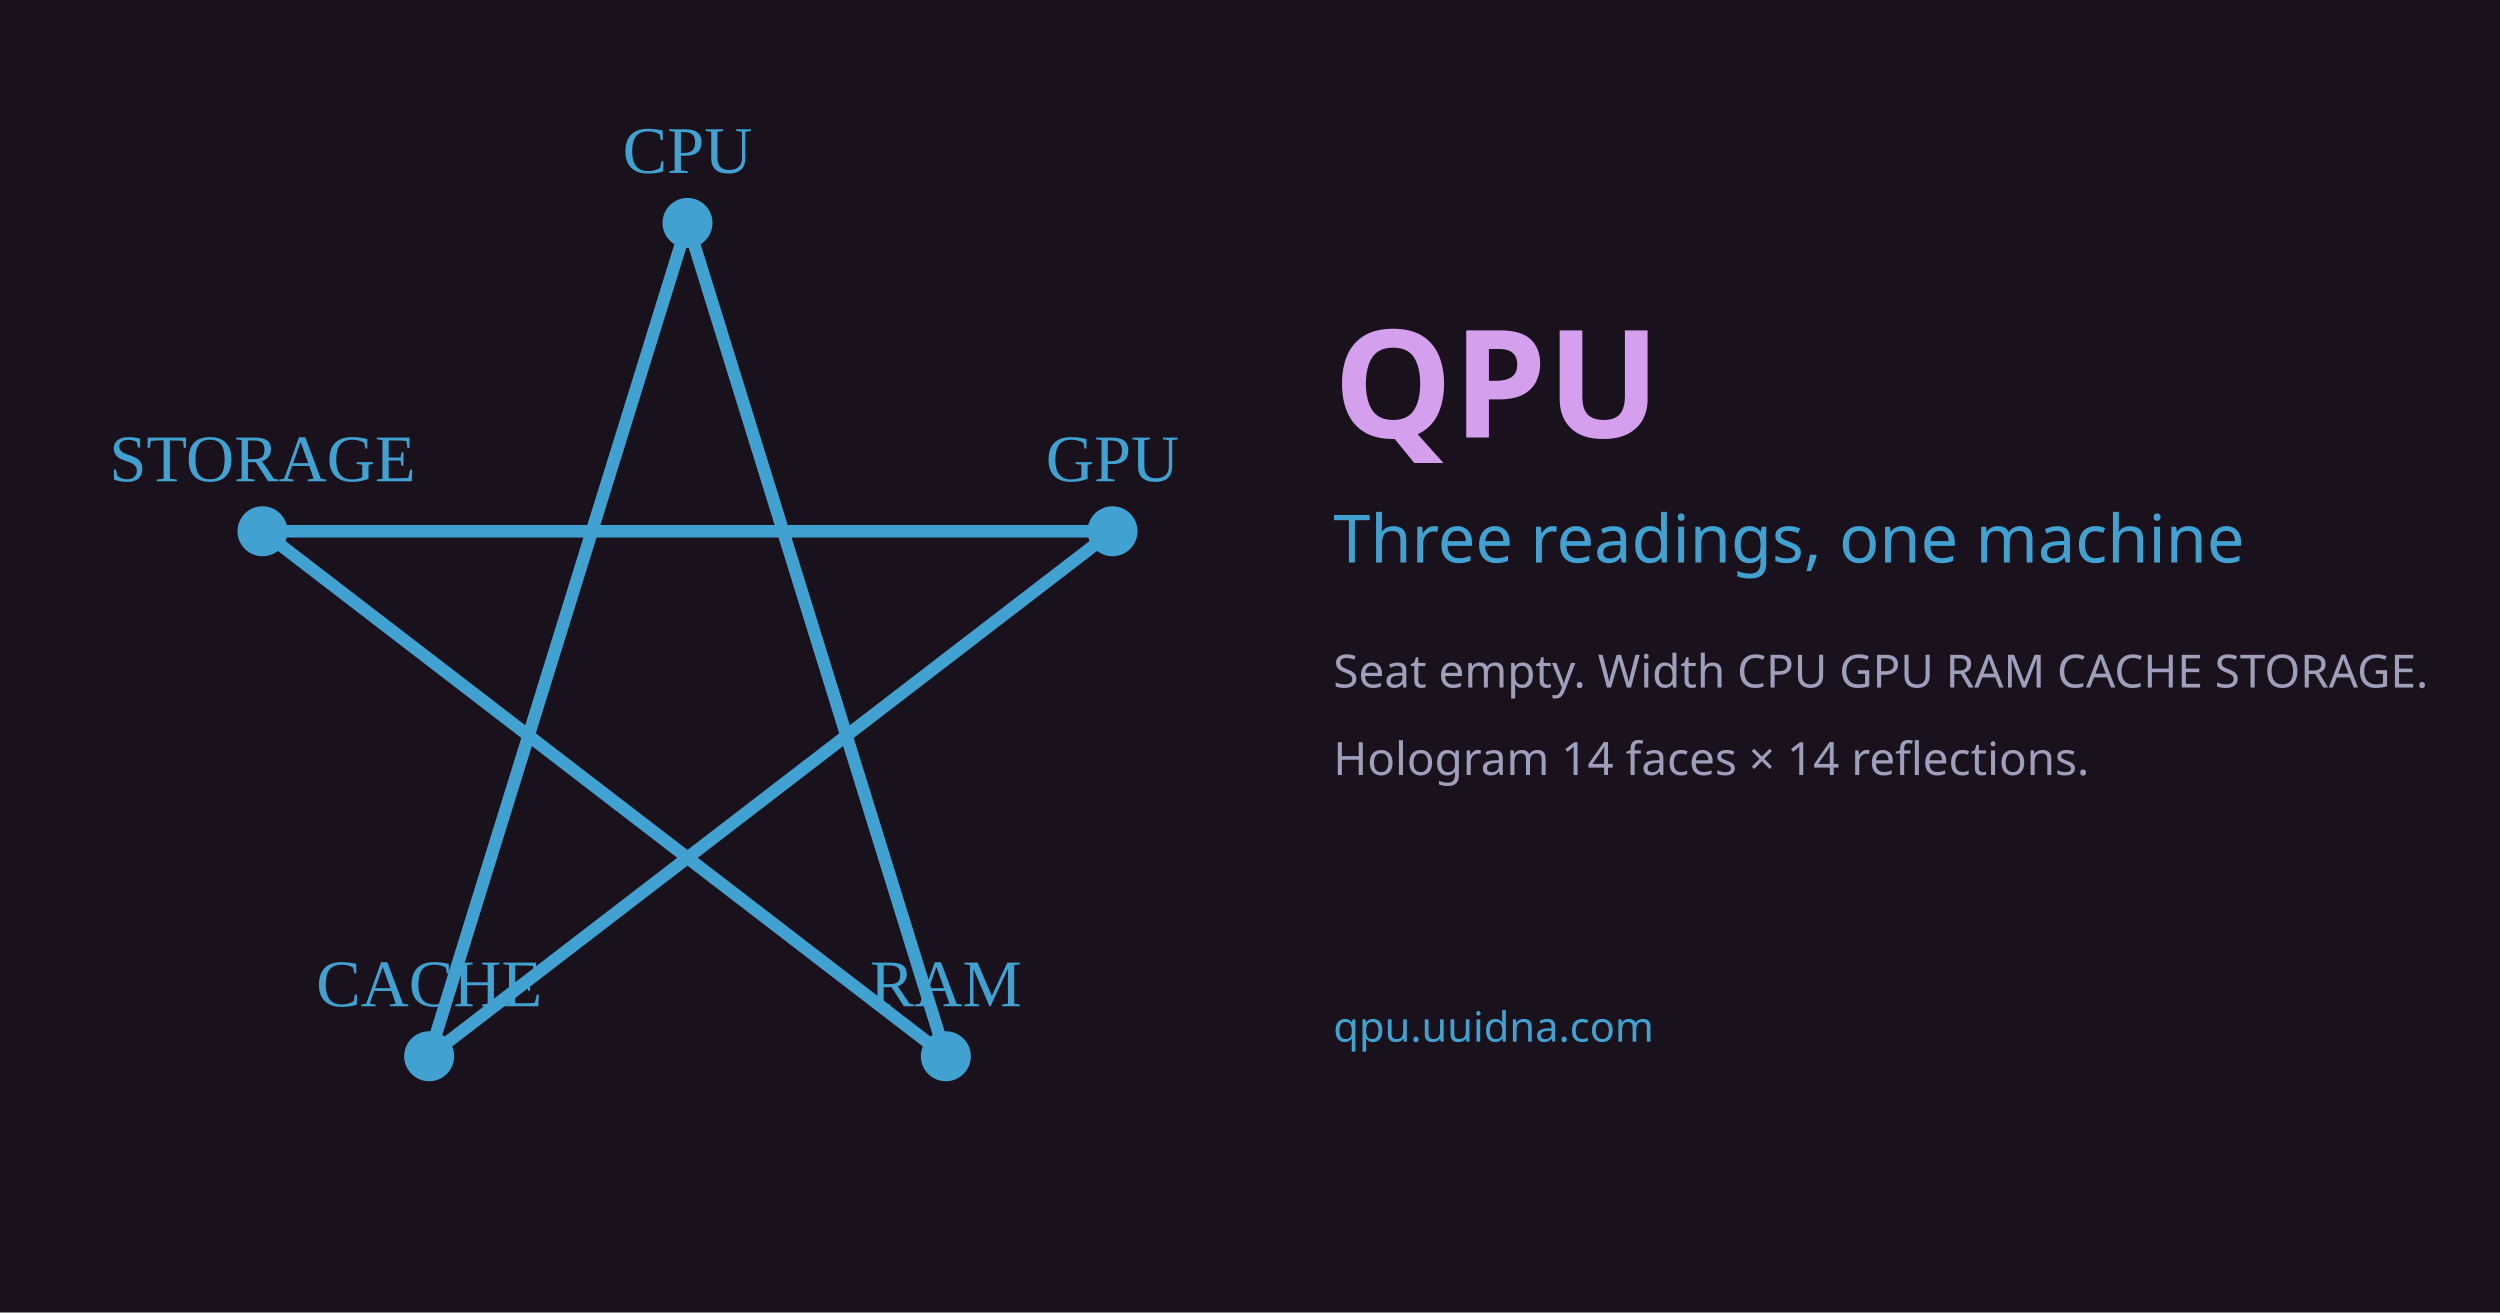
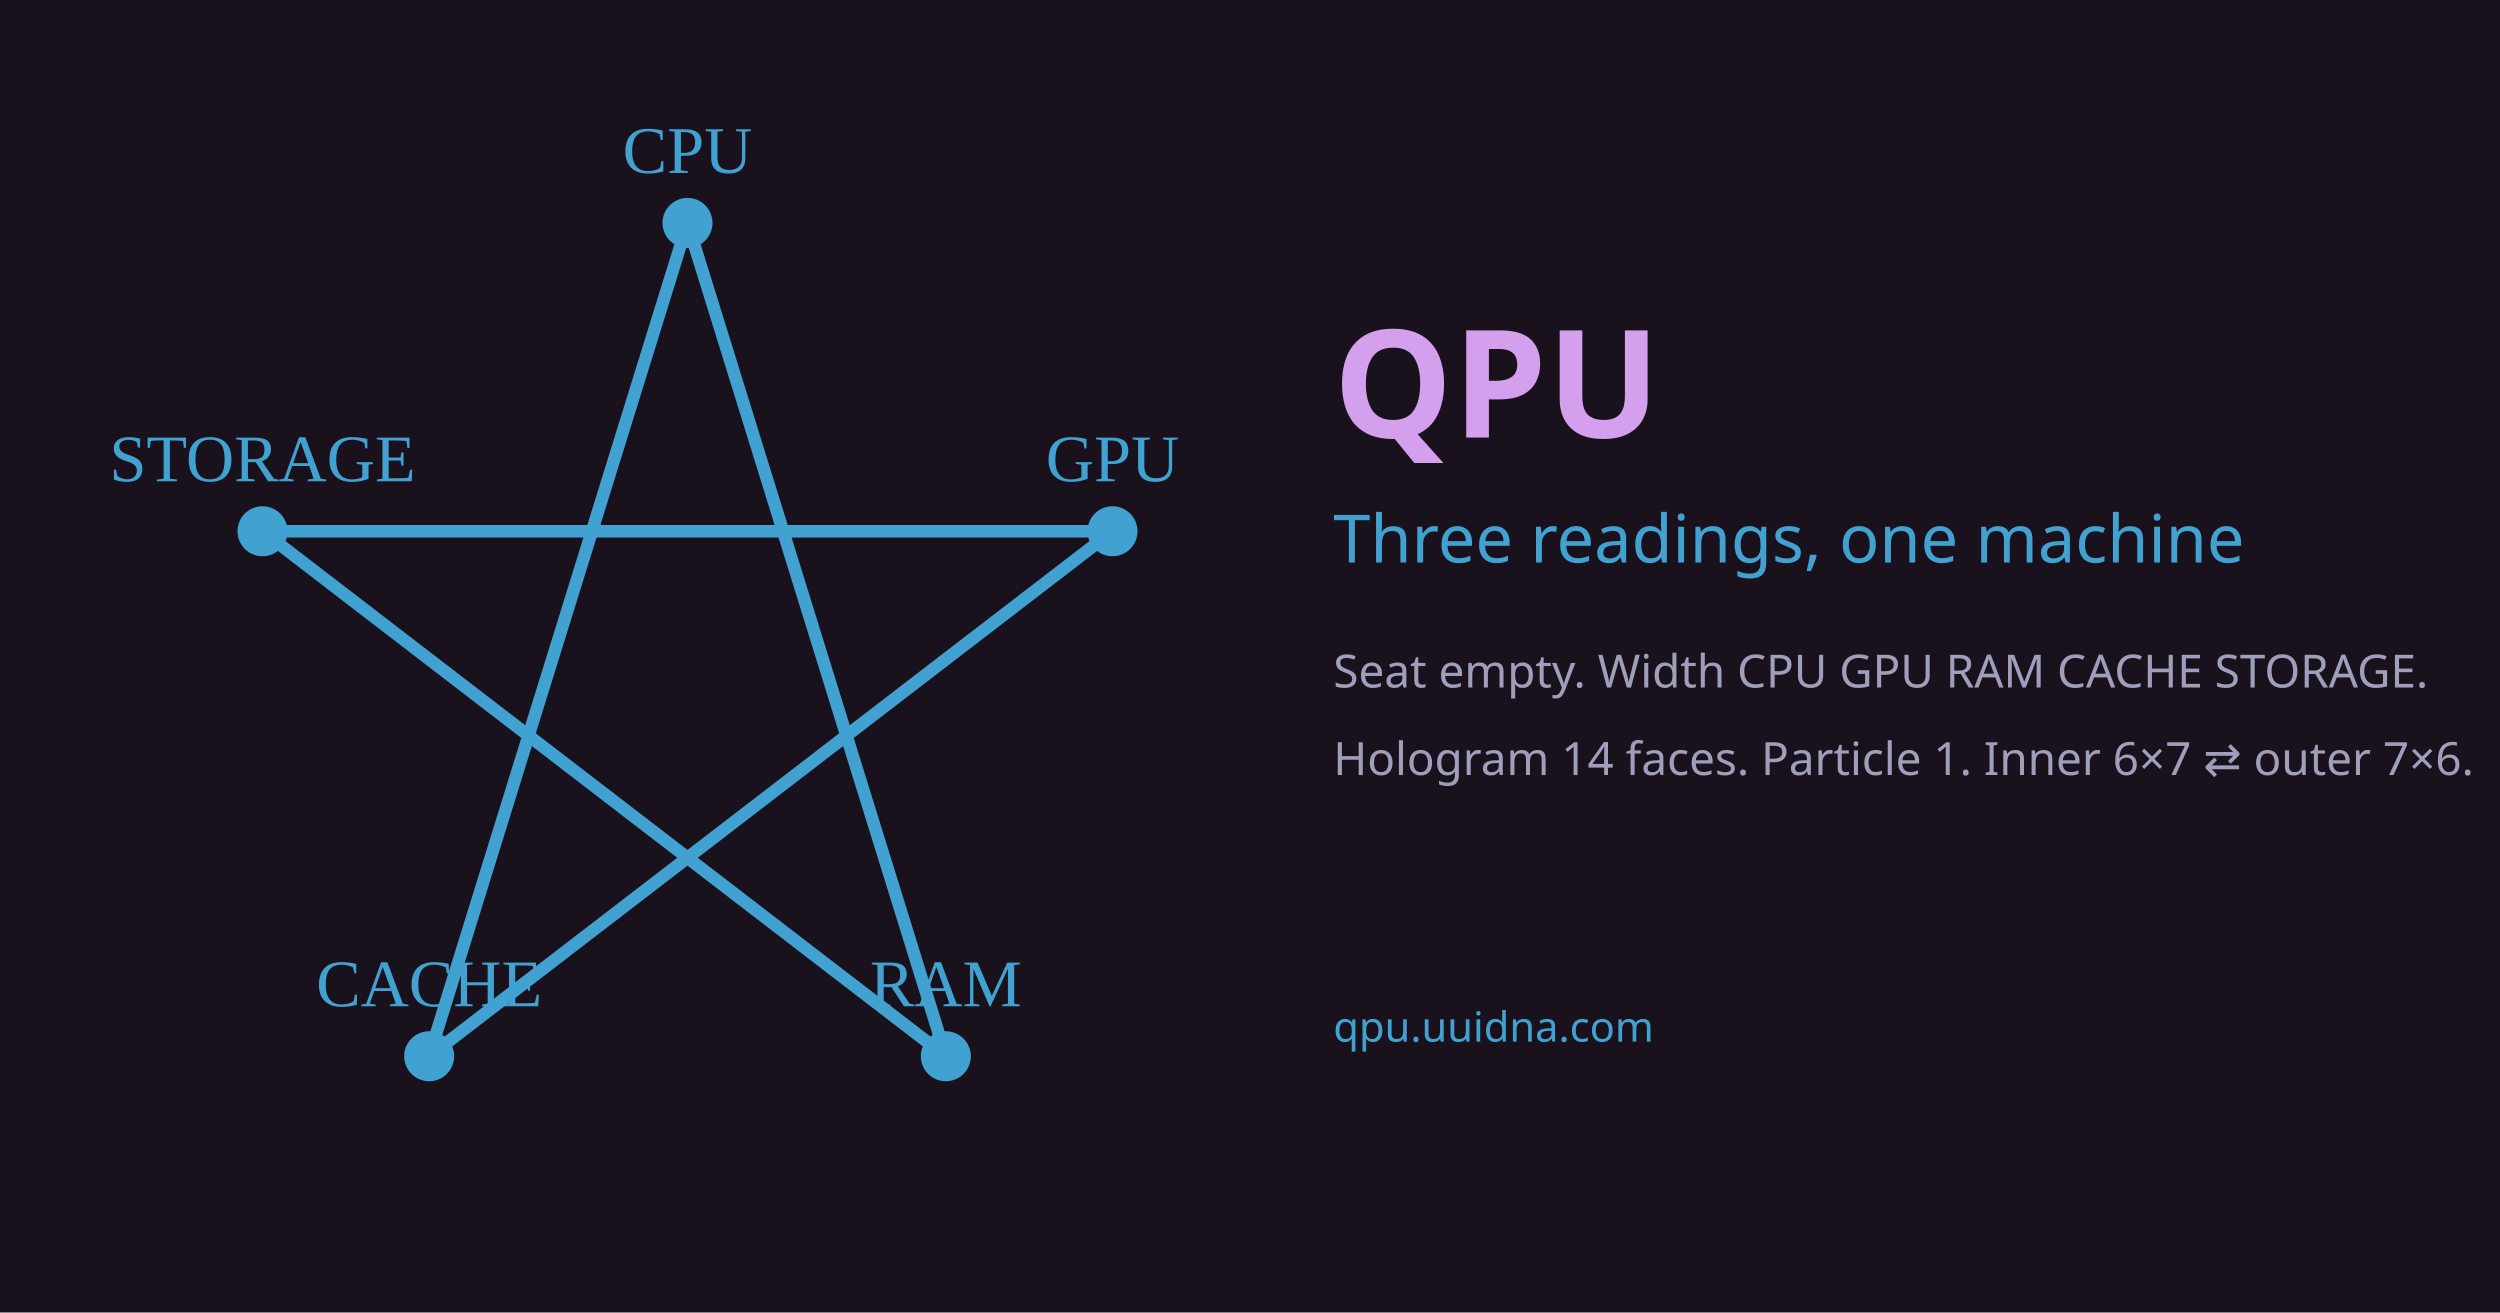
- <svg xmlns="http://www.w3.org/2000/svg" width="1200" height="630" viewBox="0 0 1200 630" role="img" aria-label="QPU — empty seat, BindingPoint CPU GPU RAM CACHE STORAGE, 14×14 hologram">
+ <svg xmlns="http://www.w3.org/2000/svg" width="1200" height="630" viewBox="0 0 1200 630" role="img" aria-label="QPU — empty seat, BindingPoint CPU GPU RAM CACHE STORAGE, 14 faces hologram">
  <rect width="1200" height="630" fill="hsl(280 22% 9%)" />
  <g transform="translate(90 75) scale(4)">
    <polygon points="60,8 91,108 9,45 111,45 29,108" fill="none" stroke="hsl(200 62% 54%)" stroke-width="1.5" />
    <circle cx="60" cy="8" r="3" fill="hsl(200 62% 54%)" />
    <circle cx="111" cy="45" r="3" fill="hsl(200 62% 54%)" />
    <circle cx="91" cy="108" r="3" fill="hsl(200 62% 54%)" />
    <circle cx="29" cy="108" r="3" fill="hsl(200 62% 54%)" />
    <circle cx="9" cy="45" r="3" fill="hsl(200 62% 54%)" />
    <text x="60" y="2" text-anchor="middle" font-size="8" fill="hsl(200 62% 54%)">CPU</text>
    <text x="111" y="39" text-anchor="middle" font-size="8" fill="hsl(200 62% 54%)">GPU</text>
    <text x="91" y="102" text-anchor="middle" font-size="8" fill="hsl(200 62% 54%)">RAM</text>
    <text x="29" y="102" text-anchor="middle" font-size="8" fill="hsl(200 62% 54%)">CACHE</text>
    <text x="9" y="39" text-anchor="middle" font-size="8" fill="hsl(200 62% 54%)">STORAGE</text>
  </g>
  <text x="640" y="210" font-family="ui-sans-serif, system-ui, sans-serif" font-size="72" font-weight="700" fill="hsl(280 70% 78%)">QPU</text>
  <text x="640" y="270" font-family="ui-sans-serif, system-ui, sans-serif" font-size="32" fill="hsl(200 62% 54%)">Three readings, one machine</text>
  <text x="640" y="330" font-family="ui-sans-serif, system-ui, sans-serif" font-size="22" fill="hsl(240 18% 68%)">Seat empty. Width CPU GPU RAM CACHE STORAGE.</text>
-   <text x="640" y="372" font-family="ui-sans-serif, system-ui, sans-serif" font-size="22" fill="hsl(240 18% 68%)">Hologram 14 faces × 14 reflections.</text>
+   <text x="640" y="372" font-family="ui-sans-serif, system-ui, sans-serif" font-size="22" fill="hsl(240 18% 68%)">Hologram 14 faces. Particle 1. Inner 6×7 ⇄ outer 7×6.</text>
  <text x="640" y="500" font-family="ui-sans-serif, system-ui, sans-serif" font-size="20" fill="hsl(200 62% 54%)">qpu.uuidna.com</text>
</svg>
